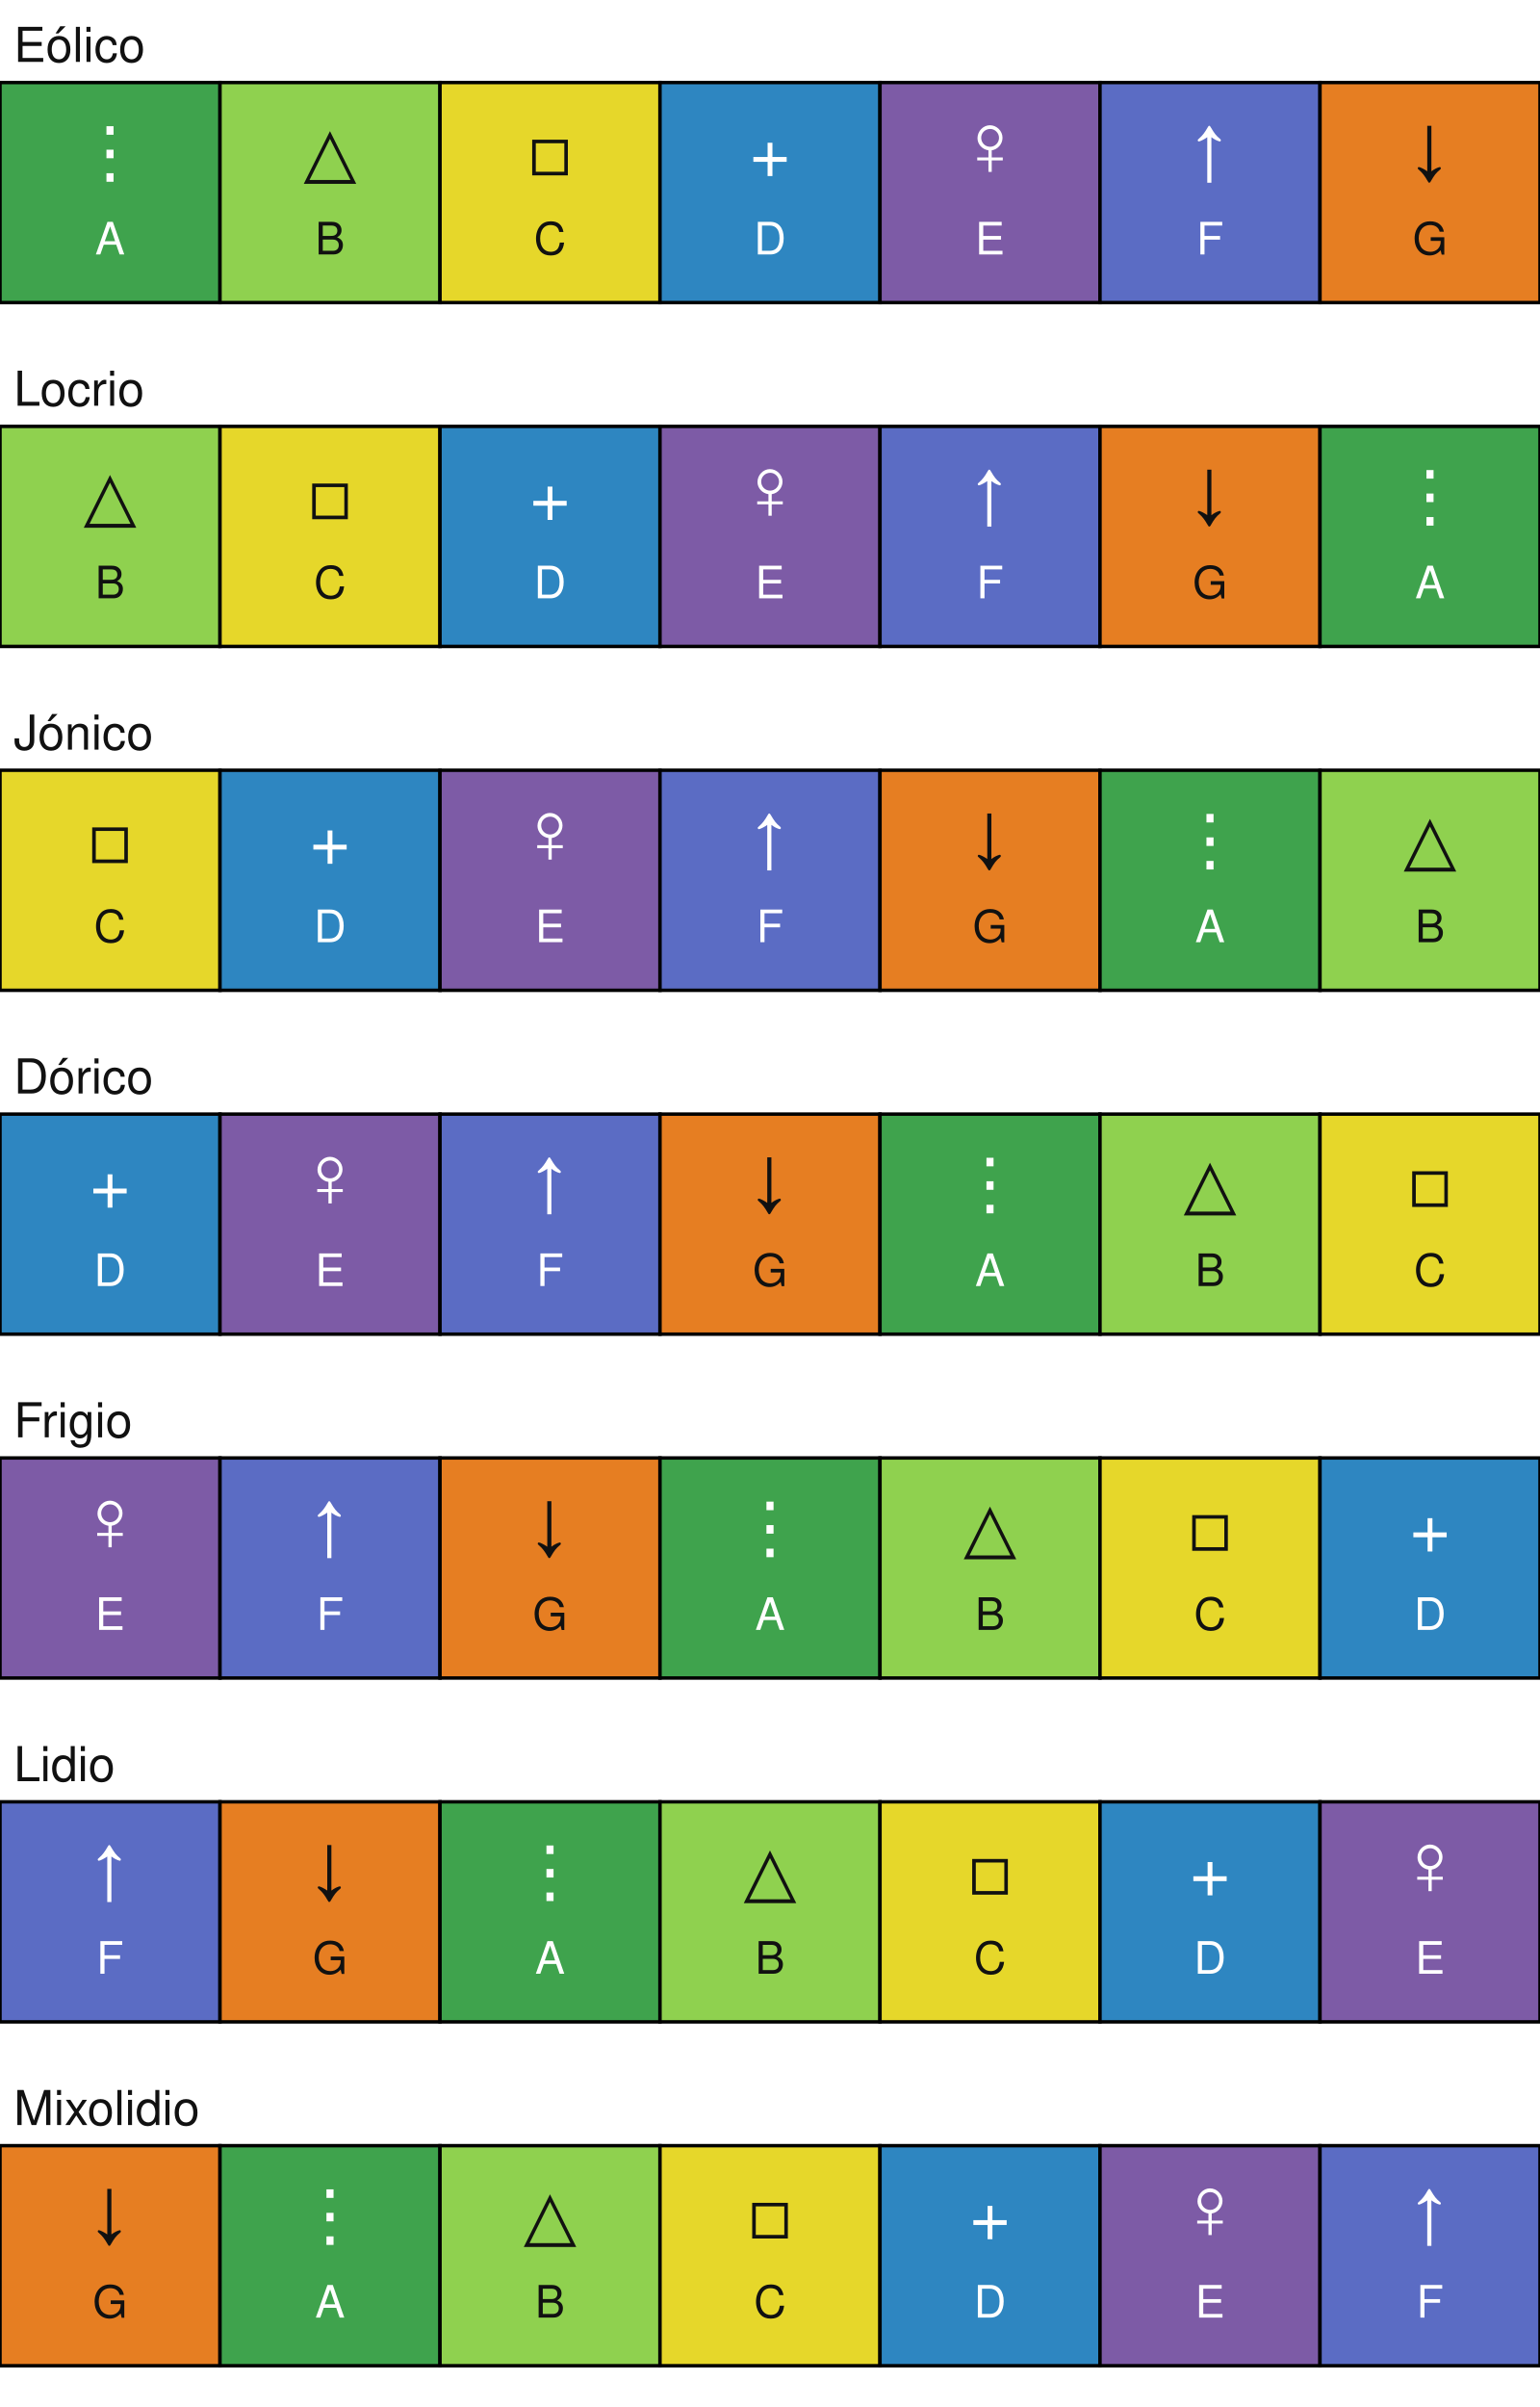
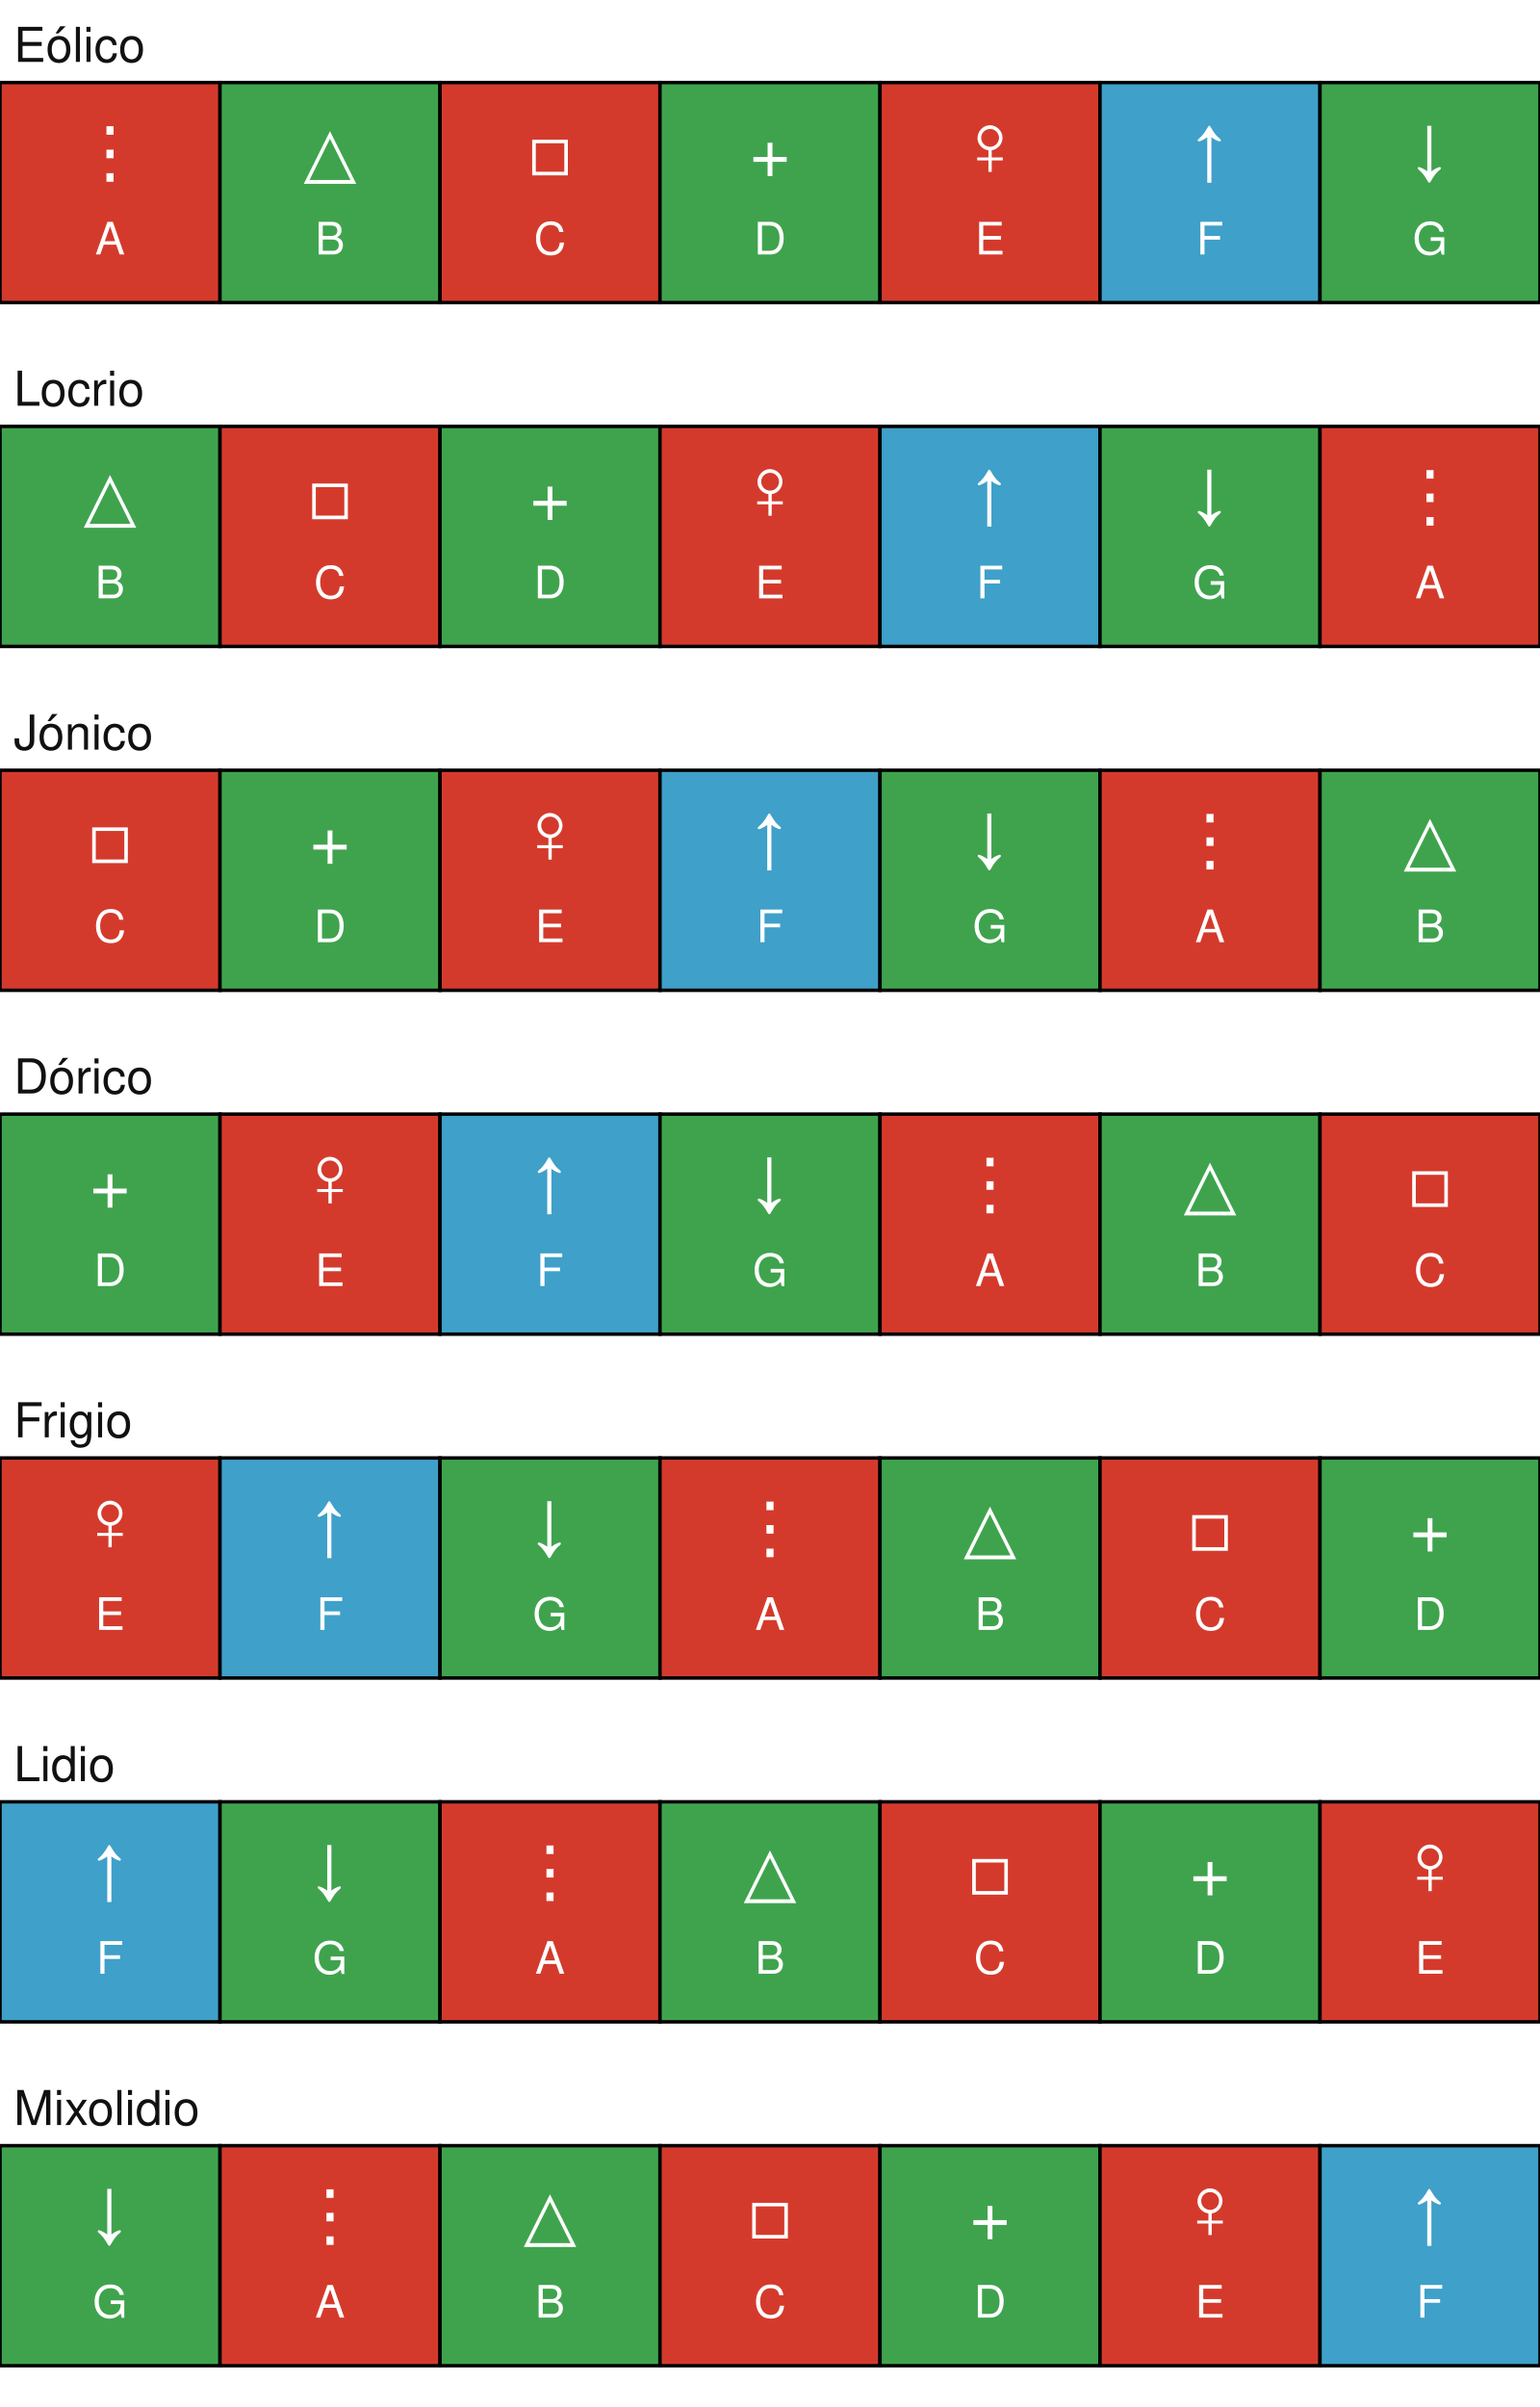
<svg xmlns="http://www.w3.org/2000/svg" width="448" height="700" viewBox="0 0 448 700">
  <rect width="448" height="700" fill="#fff" />
  <g transform="translate(0,0)">
    <rect width="448" height="92" fill="#fff" />
    <text x="4" y="18" fill="#111" font-size="14" font-family="Helvetica,Arial,sans-serif">Eólico</text>
-     <rect x="0" y="24" width="64" height="64" fill="#3FA34D" stroke="#000" />
+     <rect x="0" y="24" width="64" height="64" fill="#D43A2C" stroke="#000" />
    <text x="32" y="51" fill="#fff" font-size="20" text-anchor="middle" font-family="Helvetica,Arial,sans-serif">⋮</text>
    <text x="32" y="74" fill="#fff" font-size="13" text-anchor="middle" font-family="Helvetica,Arial,sans-serif">A</text>
-     <rect x="64" y="24" width="64" height="64" fill="#8FD14F" stroke="#000" />
-     <text x="96" y="51" fill="#111" font-size="20" text-anchor="middle" font-family="Helvetica,Arial,sans-serif">△</text>
-     <text x="96" y="74" fill="#111" font-size="13" text-anchor="middle" font-family="Helvetica,Arial,sans-serif">B</text>
-     <rect x="128" y="24" width="64" height="64" fill="#E6D72A" stroke="#000" />
-     <text x="160" y="51" fill="#111" font-size="20" text-anchor="middle" font-family="Helvetica,Arial,sans-serif">□</text>
-     <text x="160" y="74" fill="#111" font-size="13" text-anchor="middle" font-family="Helvetica,Arial,sans-serif">C</text>
-     <rect x="192" y="24" width="64" height="64" fill="#2E86C1" stroke="#000" />
+     <rect x="64" y="24" width="64" height="64" fill="#3FA34D" stroke="#000" />
+     <text x="96" y="51" fill="#fff" font-size="20" text-anchor="middle" font-family="Helvetica,Arial,sans-serif">△</text>
+     <text x="96" y="74" fill="#fff" font-size="13" text-anchor="middle" font-family="Helvetica,Arial,sans-serif">B</text>
+     <rect x="128" y="24" width="64" height="64" fill="#D43A2C" stroke="#000" />
+     <text x="160" y="51" fill="#fff" font-size="20" text-anchor="middle" font-family="Helvetica,Arial,sans-serif">□</text>
+     <text x="160" y="74" fill="#fff" font-size="13" text-anchor="middle" font-family="Helvetica,Arial,sans-serif">C</text>
+     <rect x="192" y="24" width="64" height="64" fill="#3FA34D" stroke="#000" />
    <text x="224" y="51" fill="#fff" font-size="20" text-anchor="middle" font-family="Helvetica,Arial,sans-serif">+</text>
    <text x="224" y="74" fill="#fff" font-size="13" text-anchor="middle" font-family="Helvetica,Arial,sans-serif">D</text>
-     <rect x="256" y="24" width="64" height="64" fill="#7D5BA6" stroke="#000" />
+     <rect x="256" y="24" width="64" height="64" fill="#D43A2C" stroke="#000" />
    <text x="288" y="51" fill="#fff" font-size="20" text-anchor="middle" font-family="Helvetica,Arial,sans-serif">♀</text>
    <text x="288" y="74" fill="#fff" font-size="13" text-anchor="middle" font-family="Helvetica,Arial,sans-serif">E</text>
-     <rect x="320" y="24" width="64" height="64" fill="#5B6CC4" stroke="#000" />
+     <rect x="320" y="24" width="64" height="64" fill="#3FA0C9" stroke="#000" />
    <text x="352" y="51" fill="#fff" font-size="20" text-anchor="middle" font-family="Helvetica,Arial,sans-serif">↑</text>
    <text x="352" y="74" fill="#fff" font-size="13" text-anchor="middle" font-family="Helvetica,Arial,sans-serif">F</text>
-     <rect x="384" y="24" width="64" height="64" fill="#E67E22" stroke="#000" />
-     <text x="416" y="51" fill="#111" font-size="20" text-anchor="middle" font-family="Helvetica,Arial,sans-serif">↓</text>
-     <text x="416" y="74" fill="#111" font-size="13" text-anchor="middle" font-family="Helvetica,Arial,sans-serif">G</text>
+     <rect x="384" y="24" width="64" height="64" fill="#3FA34D" stroke="#000" />
+     <text x="416" y="51" fill="#fff" font-size="20" text-anchor="middle" font-family="Helvetica,Arial,sans-serif">↓</text>
+     <text x="416" y="74" fill="#fff" font-size="13" text-anchor="middle" font-family="Helvetica,Arial,sans-serif">G</text>
  </g>
  <g transform="translate(0,100)">
    <rect width="448" height="92" fill="#fff" />
    <text x="4" y="18" fill="#111" font-size="14" font-family="Helvetica,Arial,sans-serif">Locrio</text>
-     <rect x="0" y="24" width="64" height="64" fill="#8FD14F" stroke="#000" />
-     <text x="32" y="51" fill="#111" font-size="20" text-anchor="middle" font-family="Helvetica,Arial,sans-serif">△</text>
-     <text x="32" y="74" fill="#111" font-size="13" text-anchor="middle" font-family="Helvetica,Arial,sans-serif">B</text>
-     <rect x="64" y="24" width="64" height="64" fill="#E6D72A" stroke="#000" />
-     <text x="96" y="51" fill="#111" font-size="20" text-anchor="middle" font-family="Helvetica,Arial,sans-serif">□</text>
-     <text x="96" y="74" fill="#111" font-size="13" text-anchor="middle" font-family="Helvetica,Arial,sans-serif">C</text>
-     <rect x="128" y="24" width="64" height="64" fill="#2E86C1" stroke="#000" />
+     <rect x="0" y="24" width="64" height="64" fill="#3FA34D" stroke="#000" />
+     <text x="32" y="51" fill="#fff" font-size="20" text-anchor="middle" font-family="Helvetica,Arial,sans-serif">△</text>
+     <text x="32" y="74" fill="#fff" font-size="13" text-anchor="middle" font-family="Helvetica,Arial,sans-serif">B</text>
+     <rect x="64" y="24" width="64" height="64" fill="#D43A2C" stroke="#000" />
+     <text x="96" y="51" fill="#fff" font-size="20" text-anchor="middle" font-family="Helvetica,Arial,sans-serif">□</text>
+     <text x="96" y="74" fill="#fff" font-size="13" text-anchor="middle" font-family="Helvetica,Arial,sans-serif">C</text>
+     <rect x="128" y="24" width="64" height="64" fill="#3FA34D" stroke="#000" />
    <text x="160" y="51" fill="#fff" font-size="20" text-anchor="middle" font-family="Helvetica,Arial,sans-serif">+</text>
    <text x="160" y="74" fill="#fff" font-size="13" text-anchor="middle" font-family="Helvetica,Arial,sans-serif">D</text>
-     <rect x="192" y="24" width="64" height="64" fill="#7D5BA6" stroke="#000" />
+     <rect x="192" y="24" width="64" height="64" fill="#D43A2C" stroke="#000" />
    <text x="224" y="51" fill="#fff" font-size="20" text-anchor="middle" font-family="Helvetica,Arial,sans-serif">♀</text>
    <text x="224" y="74" fill="#fff" font-size="13" text-anchor="middle" font-family="Helvetica,Arial,sans-serif">E</text>
-     <rect x="256" y="24" width="64" height="64" fill="#5B6CC4" stroke="#000" />
+     <rect x="256" y="24" width="64" height="64" fill="#3FA0C9" stroke="#000" />
    <text x="288" y="51" fill="#fff" font-size="20" text-anchor="middle" font-family="Helvetica,Arial,sans-serif">↑</text>
    <text x="288" y="74" fill="#fff" font-size="13" text-anchor="middle" font-family="Helvetica,Arial,sans-serif">F</text>
-     <rect x="320" y="24" width="64" height="64" fill="#E67E22" stroke="#000" />
-     <text x="352" y="51" fill="#111" font-size="20" text-anchor="middle" font-family="Helvetica,Arial,sans-serif">↓</text>
-     <text x="352" y="74" fill="#111" font-size="13" text-anchor="middle" font-family="Helvetica,Arial,sans-serif">G</text>
-     <rect x="384" y="24" width="64" height="64" fill="#3FA34D" stroke="#000" />
+     <rect x="320" y="24" width="64" height="64" fill="#3FA34D" stroke="#000" />
+     <text x="352" y="51" fill="#fff" font-size="20" text-anchor="middle" font-family="Helvetica,Arial,sans-serif">↓</text>
+     <text x="352" y="74" fill="#fff" font-size="13" text-anchor="middle" font-family="Helvetica,Arial,sans-serif">G</text>
+     <rect x="384" y="24" width="64" height="64" fill="#D43A2C" stroke="#000" />
    <text x="416" y="51" fill="#fff" font-size="20" text-anchor="middle" font-family="Helvetica,Arial,sans-serif">⋮</text>
    <text x="416" y="74" fill="#fff" font-size="13" text-anchor="middle" font-family="Helvetica,Arial,sans-serif">A</text>
  </g>
  <g transform="translate(0,200)">
    <rect width="448" height="92" fill="#fff" />
    <text x="4" y="18" fill="#111" font-size="14" font-family="Helvetica,Arial,sans-serif">Jónico</text>
-     <rect x="0" y="24" width="64" height="64" fill="#E6D72A" stroke="#000" />
-     <text x="32" y="51" fill="#111" font-size="20" text-anchor="middle" font-family="Helvetica,Arial,sans-serif">□</text>
-     <text x="32" y="74" fill="#111" font-size="13" text-anchor="middle" font-family="Helvetica,Arial,sans-serif">C</text>
-     <rect x="64" y="24" width="64" height="64" fill="#2E86C1" stroke="#000" />
+     <rect x="0" y="24" width="64" height="64" fill="#D43A2C" stroke="#000" />
+     <text x="32" y="51" fill="#fff" font-size="20" text-anchor="middle" font-family="Helvetica,Arial,sans-serif">□</text>
+     <text x="32" y="74" fill="#fff" font-size="13" text-anchor="middle" font-family="Helvetica,Arial,sans-serif">C</text>
+     <rect x="64" y="24" width="64" height="64" fill="#3FA34D" stroke="#000" />
    <text x="96" y="51" fill="#fff" font-size="20" text-anchor="middle" font-family="Helvetica,Arial,sans-serif">+</text>
    <text x="96" y="74" fill="#fff" font-size="13" text-anchor="middle" font-family="Helvetica,Arial,sans-serif">D</text>
-     <rect x="128" y="24" width="64" height="64" fill="#7D5BA6" stroke="#000" />
+     <rect x="128" y="24" width="64" height="64" fill="#D43A2C" stroke="#000" />
    <text x="160" y="51" fill="#fff" font-size="20" text-anchor="middle" font-family="Helvetica,Arial,sans-serif">♀</text>
    <text x="160" y="74" fill="#fff" font-size="13" text-anchor="middle" font-family="Helvetica,Arial,sans-serif">E</text>
-     <rect x="192" y="24" width="64" height="64" fill="#5B6CC4" stroke="#000" />
+     <rect x="192" y="24" width="64" height="64" fill="#3FA0C9" stroke="#000" />
    <text x="224" y="51" fill="#fff" font-size="20" text-anchor="middle" font-family="Helvetica,Arial,sans-serif">↑</text>
    <text x="224" y="74" fill="#fff" font-size="13" text-anchor="middle" font-family="Helvetica,Arial,sans-serif">F</text>
-     <rect x="256" y="24" width="64" height="64" fill="#E67E22" stroke="#000" />
-     <text x="288" y="51" fill="#111" font-size="20" text-anchor="middle" font-family="Helvetica,Arial,sans-serif">↓</text>
-     <text x="288" y="74" fill="#111" font-size="13" text-anchor="middle" font-family="Helvetica,Arial,sans-serif">G</text>
-     <rect x="320" y="24" width="64" height="64" fill="#3FA34D" stroke="#000" />
+     <rect x="256" y="24" width="64" height="64" fill="#3FA34D" stroke="#000" />
+     <text x="288" y="51" fill="#fff" font-size="20" text-anchor="middle" font-family="Helvetica,Arial,sans-serif">↓</text>
+     <text x="288" y="74" fill="#fff" font-size="13" text-anchor="middle" font-family="Helvetica,Arial,sans-serif">G</text>
+     <rect x="320" y="24" width="64" height="64" fill="#D43A2C" stroke="#000" />
    <text x="352" y="51" fill="#fff" font-size="20" text-anchor="middle" font-family="Helvetica,Arial,sans-serif">⋮</text>
    <text x="352" y="74" fill="#fff" font-size="13" text-anchor="middle" font-family="Helvetica,Arial,sans-serif">A</text>
-     <rect x="384" y="24" width="64" height="64" fill="#8FD14F" stroke="#000" />
-     <text x="416" y="51" fill="#111" font-size="20" text-anchor="middle" font-family="Helvetica,Arial,sans-serif">△</text>
-     <text x="416" y="74" fill="#111" font-size="13" text-anchor="middle" font-family="Helvetica,Arial,sans-serif">B</text>
+     <rect x="384" y="24" width="64" height="64" fill="#3FA34D" stroke="#000" />
+     <text x="416" y="51" fill="#fff" font-size="20" text-anchor="middle" font-family="Helvetica,Arial,sans-serif">△</text>
+     <text x="416" y="74" fill="#fff" font-size="13" text-anchor="middle" font-family="Helvetica,Arial,sans-serif">B</text>
  </g>
  <g transform="translate(0,300)">
    <rect width="448" height="92" fill="#fff" />
    <text x="4" y="18" fill="#111" font-size="14" font-family="Helvetica,Arial,sans-serif">Dórico</text>
-     <rect x="0" y="24" width="64" height="64" fill="#2E86C1" stroke="#000" />
+     <rect x="0" y="24" width="64" height="64" fill="#3FA34D" stroke="#000" />
    <text x="32" y="51" fill="#fff" font-size="20" text-anchor="middle" font-family="Helvetica,Arial,sans-serif">+</text>
    <text x="32" y="74" fill="#fff" font-size="13" text-anchor="middle" font-family="Helvetica,Arial,sans-serif">D</text>
-     <rect x="64" y="24" width="64" height="64" fill="#7D5BA6" stroke="#000" />
+     <rect x="64" y="24" width="64" height="64" fill="#D43A2C" stroke="#000" />
    <text x="96" y="51" fill="#fff" font-size="20" text-anchor="middle" font-family="Helvetica,Arial,sans-serif">♀</text>
    <text x="96" y="74" fill="#fff" font-size="13" text-anchor="middle" font-family="Helvetica,Arial,sans-serif">E</text>
-     <rect x="128" y="24" width="64" height="64" fill="#5B6CC4" stroke="#000" />
+     <rect x="128" y="24" width="64" height="64" fill="#3FA0C9" stroke="#000" />
    <text x="160" y="51" fill="#fff" font-size="20" text-anchor="middle" font-family="Helvetica,Arial,sans-serif">↑</text>
    <text x="160" y="74" fill="#fff" font-size="13" text-anchor="middle" font-family="Helvetica,Arial,sans-serif">F</text>
-     <rect x="192" y="24" width="64" height="64" fill="#E67E22" stroke="#000" />
-     <text x="224" y="51" fill="#111" font-size="20" text-anchor="middle" font-family="Helvetica,Arial,sans-serif">↓</text>
-     <text x="224" y="74" fill="#111" font-size="13" text-anchor="middle" font-family="Helvetica,Arial,sans-serif">G</text>
-     <rect x="256" y="24" width="64" height="64" fill="#3FA34D" stroke="#000" />
+     <rect x="192" y="24" width="64" height="64" fill="#3FA34D" stroke="#000" />
+     <text x="224" y="51" fill="#fff" font-size="20" text-anchor="middle" font-family="Helvetica,Arial,sans-serif">↓</text>
+     <text x="224" y="74" fill="#fff" font-size="13" text-anchor="middle" font-family="Helvetica,Arial,sans-serif">G</text>
+     <rect x="256" y="24" width="64" height="64" fill="#D43A2C" stroke="#000" />
    <text x="288" y="51" fill="#fff" font-size="20" text-anchor="middle" font-family="Helvetica,Arial,sans-serif">⋮</text>
    <text x="288" y="74" fill="#fff" font-size="13" text-anchor="middle" font-family="Helvetica,Arial,sans-serif">A</text>
-     <rect x="320" y="24" width="64" height="64" fill="#8FD14F" stroke="#000" />
-     <text x="352" y="51" fill="#111" font-size="20" text-anchor="middle" font-family="Helvetica,Arial,sans-serif">△</text>
-     <text x="352" y="74" fill="#111" font-size="13" text-anchor="middle" font-family="Helvetica,Arial,sans-serif">B</text>
-     <rect x="384" y="24" width="64" height="64" fill="#E6D72A" stroke="#000" />
-     <text x="416" y="51" fill="#111" font-size="20" text-anchor="middle" font-family="Helvetica,Arial,sans-serif">□</text>
-     <text x="416" y="74" fill="#111" font-size="13" text-anchor="middle" font-family="Helvetica,Arial,sans-serif">C</text>
+     <rect x="320" y="24" width="64" height="64" fill="#3FA34D" stroke="#000" />
+     <text x="352" y="51" fill="#fff" font-size="20" text-anchor="middle" font-family="Helvetica,Arial,sans-serif">△</text>
+     <text x="352" y="74" fill="#fff" font-size="13" text-anchor="middle" font-family="Helvetica,Arial,sans-serif">B</text>
+     <rect x="384" y="24" width="64" height="64" fill="#D43A2C" stroke="#000" />
+     <text x="416" y="51" fill="#fff" font-size="20" text-anchor="middle" font-family="Helvetica,Arial,sans-serif">□</text>
+     <text x="416" y="74" fill="#fff" font-size="13" text-anchor="middle" font-family="Helvetica,Arial,sans-serif">C</text>
  </g>
  <g transform="translate(0,400)">
    <rect width="448" height="92" fill="#fff" />
    <text x="4" y="18" fill="#111" font-size="14" font-family="Helvetica,Arial,sans-serif">Frigio</text>
-     <rect x="0" y="24" width="64" height="64" fill="#7D5BA6" stroke="#000" />
+     <rect x="0" y="24" width="64" height="64" fill="#D43A2C" stroke="#000" />
    <text x="32" y="51" fill="#fff" font-size="20" text-anchor="middle" font-family="Helvetica,Arial,sans-serif">♀</text>
    <text x="32" y="74" fill="#fff" font-size="13" text-anchor="middle" font-family="Helvetica,Arial,sans-serif">E</text>
-     <rect x="64" y="24" width="64" height="64" fill="#5B6CC4" stroke="#000" />
+     <rect x="64" y="24" width="64" height="64" fill="#3FA0C9" stroke="#000" />
    <text x="96" y="51" fill="#fff" font-size="20" text-anchor="middle" font-family="Helvetica,Arial,sans-serif">↑</text>
    <text x="96" y="74" fill="#fff" font-size="13" text-anchor="middle" font-family="Helvetica,Arial,sans-serif">F</text>
-     <rect x="128" y="24" width="64" height="64" fill="#E67E22" stroke="#000" />
-     <text x="160" y="51" fill="#111" font-size="20" text-anchor="middle" font-family="Helvetica,Arial,sans-serif">↓</text>
-     <text x="160" y="74" fill="#111" font-size="13" text-anchor="middle" font-family="Helvetica,Arial,sans-serif">G</text>
-     <rect x="192" y="24" width="64" height="64" fill="#3FA34D" stroke="#000" />
+     <rect x="128" y="24" width="64" height="64" fill="#3FA34D" stroke="#000" />
+     <text x="160" y="51" fill="#fff" font-size="20" text-anchor="middle" font-family="Helvetica,Arial,sans-serif">↓</text>
+     <text x="160" y="74" fill="#fff" font-size="13" text-anchor="middle" font-family="Helvetica,Arial,sans-serif">G</text>
+     <rect x="192" y="24" width="64" height="64" fill="#D43A2C" stroke="#000" />
    <text x="224" y="51" fill="#fff" font-size="20" text-anchor="middle" font-family="Helvetica,Arial,sans-serif">⋮</text>
    <text x="224" y="74" fill="#fff" font-size="13" text-anchor="middle" font-family="Helvetica,Arial,sans-serif">A</text>
-     <rect x="256" y="24" width="64" height="64" fill="#8FD14F" stroke="#000" />
-     <text x="288" y="51" fill="#111" font-size="20" text-anchor="middle" font-family="Helvetica,Arial,sans-serif">△</text>
-     <text x="288" y="74" fill="#111" font-size="13" text-anchor="middle" font-family="Helvetica,Arial,sans-serif">B</text>
-     <rect x="320" y="24" width="64" height="64" fill="#E6D72A" stroke="#000" />
-     <text x="352" y="51" fill="#111" font-size="20" text-anchor="middle" font-family="Helvetica,Arial,sans-serif">□</text>
-     <text x="352" y="74" fill="#111" font-size="13" text-anchor="middle" font-family="Helvetica,Arial,sans-serif">C</text>
-     <rect x="384" y="24" width="64" height="64" fill="#2E86C1" stroke="#000" />
+     <rect x="256" y="24" width="64" height="64" fill="#3FA34D" stroke="#000" />
+     <text x="288" y="51" fill="#fff" font-size="20" text-anchor="middle" font-family="Helvetica,Arial,sans-serif">△</text>
+     <text x="288" y="74" fill="#fff" font-size="13" text-anchor="middle" font-family="Helvetica,Arial,sans-serif">B</text>
+     <rect x="320" y="24" width="64" height="64" fill="#D43A2C" stroke="#000" />
+     <text x="352" y="51" fill="#fff" font-size="20" text-anchor="middle" font-family="Helvetica,Arial,sans-serif">□</text>
+     <text x="352" y="74" fill="#fff" font-size="13" text-anchor="middle" font-family="Helvetica,Arial,sans-serif">C</text>
+     <rect x="384" y="24" width="64" height="64" fill="#3FA34D" stroke="#000" />
    <text x="416" y="51" fill="#fff" font-size="20" text-anchor="middle" font-family="Helvetica,Arial,sans-serif">+</text>
    <text x="416" y="74" fill="#fff" font-size="13" text-anchor="middle" font-family="Helvetica,Arial,sans-serif">D</text>
  </g>
  <g transform="translate(0,500)">
    <rect width="448" height="92" fill="#fff" />
    <text x="4" y="18" fill="#111" font-size="14" font-family="Helvetica,Arial,sans-serif">Lidio</text>
-     <rect x="0" y="24" width="64" height="64" fill="#5B6CC4" stroke="#000" />
+     <rect x="0" y="24" width="64" height="64" fill="#3FA0C9" stroke="#000" />
    <text x="32" y="51" fill="#fff" font-size="20" text-anchor="middle" font-family="Helvetica,Arial,sans-serif">↑</text>
    <text x="32" y="74" fill="#fff" font-size="13" text-anchor="middle" font-family="Helvetica,Arial,sans-serif">F</text>
-     <rect x="64" y="24" width="64" height="64" fill="#E67E22" stroke="#000" />
-     <text x="96" y="51" fill="#111" font-size="20" text-anchor="middle" font-family="Helvetica,Arial,sans-serif">↓</text>
-     <text x="96" y="74" fill="#111" font-size="13" text-anchor="middle" font-family="Helvetica,Arial,sans-serif">G</text>
-     <rect x="128" y="24" width="64" height="64" fill="#3FA34D" stroke="#000" />
+     <rect x="64" y="24" width="64" height="64" fill="#3FA34D" stroke="#000" />
+     <text x="96" y="51" fill="#fff" font-size="20" text-anchor="middle" font-family="Helvetica,Arial,sans-serif">↓</text>
+     <text x="96" y="74" fill="#fff" font-size="13" text-anchor="middle" font-family="Helvetica,Arial,sans-serif">G</text>
+     <rect x="128" y="24" width="64" height="64" fill="#D43A2C" stroke="#000" />
    <text x="160" y="51" fill="#fff" font-size="20" text-anchor="middle" font-family="Helvetica,Arial,sans-serif">⋮</text>
    <text x="160" y="74" fill="#fff" font-size="13" text-anchor="middle" font-family="Helvetica,Arial,sans-serif">A</text>
-     <rect x="192" y="24" width="64" height="64" fill="#8FD14F" stroke="#000" />
-     <text x="224" y="51" fill="#111" font-size="20" text-anchor="middle" font-family="Helvetica,Arial,sans-serif">△</text>
-     <text x="224" y="74" fill="#111" font-size="13" text-anchor="middle" font-family="Helvetica,Arial,sans-serif">B</text>
-     <rect x="256" y="24" width="64" height="64" fill="#E6D72A" stroke="#000" />
-     <text x="288" y="51" fill="#111" font-size="20" text-anchor="middle" font-family="Helvetica,Arial,sans-serif">□</text>
-     <text x="288" y="74" fill="#111" font-size="13" text-anchor="middle" font-family="Helvetica,Arial,sans-serif">C</text>
-     <rect x="320" y="24" width="64" height="64" fill="#2E86C1" stroke="#000" />
+     <rect x="192" y="24" width="64" height="64" fill="#3FA34D" stroke="#000" />
+     <text x="224" y="51" fill="#fff" font-size="20" text-anchor="middle" font-family="Helvetica,Arial,sans-serif">△</text>
+     <text x="224" y="74" fill="#fff" font-size="13" text-anchor="middle" font-family="Helvetica,Arial,sans-serif">B</text>
+     <rect x="256" y="24" width="64" height="64" fill="#D43A2C" stroke="#000" />
+     <text x="288" y="51" fill="#fff" font-size="20" text-anchor="middle" font-family="Helvetica,Arial,sans-serif">□</text>
+     <text x="288" y="74" fill="#fff" font-size="13" text-anchor="middle" font-family="Helvetica,Arial,sans-serif">C</text>
+     <rect x="320" y="24" width="64" height="64" fill="#3FA34D" stroke="#000" />
    <text x="352" y="51" fill="#fff" font-size="20" text-anchor="middle" font-family="Helvetica,Arial,sans-serif">+</text>
    <text x="352" y="74" fill="#fff" font-size="13" text-anchor="middle" font-family="Helvetica,Arial,sans-serif">D</text>
-     <rect x="384" y="24" width="64" height="64" fill="#7D5BA6" stroke="#000" />
+     <rect x="384" y="24" width="64" height="64" fill="#D43A2C" stroke="#000" />
    <text x="416" y="51" fill="#fff" font-size="20" text-anchor="middle" font-family="Helvetica,Arial,sans-serif">♀</text>
    <text x="416" y="74" fill="#fff" font-size="13" text-anchor="middle" font-family="Helvetica,Arial,sans-serif">E</text>
  </g>
  <g transform="translate(0,600)">
    <rect width="448" height="92" fill="#fff" />
    <text x="4" y="18" fill="#111" font-size="14" font-family="Helvetica,Arial,sans-serif">Mixolidio</text>
-     <rect x="0" y="24" width="64" height="64" fill="#E67E22" stroke="#000" />
-     <text x="32" y="51" fill="#111" font-size="20" text-anchor="middle" font-family="Helvetica,Arial,sans-serif">↓</text>
-     <text x="32" y="74" fill="#111" font-size="13" text-anchor="middle" font-family="Helvetica,Arial,sans-serif">G</text>
-     <rect x="64" y="24" width="64" height="64" fill="#3FA34D" stroke="#000" />
+     <rect x="0" y="24" width="64" height="64" fill="#3FA34D" stroke="#000" />
+     <text x="32" y="51" fill="#fff" font-size="20" text-anchor="middle" font-family="Helvetica,Arial,sans-serif">↓</text>
+     <text x="32" y="74" fill="#fff" font-size="13" text-anchor="middle" font-family="Helvetica,Arial,sans-serif">G</text>
+     <rect x="64" y="24" width="64" height="64" fill="#D43A2C" stroke="#000" />
    <text x="96" y="51" fill="#fff" font-size="20" text-anchor="middle" font-family="Helvetica,Arial,sans-serif">⋮</text>
    <text x="96" y="74" fill="#fff" font-size="13" text-anchor="middle" font-family="Helvetica,Arial,sans-serif">A</text>
-     <rect x="128" y="24" width="64" height="64" fill="#8FD14F" stroke="#000" />
-     <text x="160" y="51" fill="#111" font-size="20" text-anchor="middle" font-family="Helvetica,Arial,sans-serif">△</text>
-     <text x="160" y="74" fill="#111" font-size="13" text-anchor="middle" font-family="Helvetica,Arial,sans-serif">B</text>
-     <rect x="192" y="24" width="64" height="64" fill="#E6D72A" stroke="#000" />
-     <text x="224" y="51" fill="#111" font-size="20" text-anchor="middle" font-family="Helvetica,Arial,sans-serif">□</text>
-     <text x="224" y="74" fill="#111" font-size="13" text-anchor="middle" font-family="Helvetica,Arial,sans-serif">C</text>
-     <rect x="256" y="24" width="64" height="64" fill="#2E86C1" stroke="#000" />
+     <rect x="128" y="24" width="64" height="64" fill="#3FA34D" stroke="#000" />
+     <text x="160" y="51" fill="#fff" font-size="20" text-anchor="middle" font-family="Helvetica,Arial,sans-serif">△</text>
+     <text x="160" y="74" fill="#fff" font-size="13" text-anchor="middle" font-family="Helvetica,Arial,sans-serif">B</text>
+     <rect x="192" y="24" width="64" height="64" fill="#D43A2C" stroke="#000" />
+     <text x="224" y="51" fill="#fff" font-size="20" text-anchor="middle" font-family="Helvetica,Arial,sans-serif">□</text>
+     <text x="224" y="74" fill="#fff" font-size="13" text-anchor="middle" font-family="Helvetica,Arial,sans-serif">C</text>
+     <rect x="256" y="24" width="64" height="64" fill="#3FA34D" stroke="#000" />
    <text x="288" y="51" fill="#fff" font-size="20" text-anchor="middle" font-family="Helvetica,Arial,sans-serif">+</text>
    <text x="288" y="74" fill="#fff" font-size="13" text-anchor="middle" font-family="Helvetica,Arial,sans-serif">D</text>
-     <rect x="320" y="24" width="64" height="64" fill="#7D5BA6" stroke="#000" />
+     <rect x="320" y="24" width="64" height="64" fill="#D43A2C" stroke="#000" />
    <text x="352" y="51" fill="#fff" font-size="20" text-anchor="middle" font-family="Helvetica,Arial,sans-serif">♀</text>
    <text x="352" y="74" fill="#fff" font-size="13" text-anchor="middle" font-family="Helvetica,Arial,sans-serif">E</text>
-     <rect x="384" y="24" width="64" height="64" fill="#5B6CC4" stroke="#000" />
+     <rect x="384" y="24" width="64" height="64" fill="#3FA0C9" stroke="#000" />
    <text x="416" y="51" fill="#fff" font-size="20" text-anchor="middle" font-family="Helvetica,Arial,sans-serif">↑</text>
    <text x="416" y="74" fill="#fff" font-size="13" text-anchor="middle" font-family="Helvetica,Arial,sans-serif">F</text>
  </g>
</svg>
